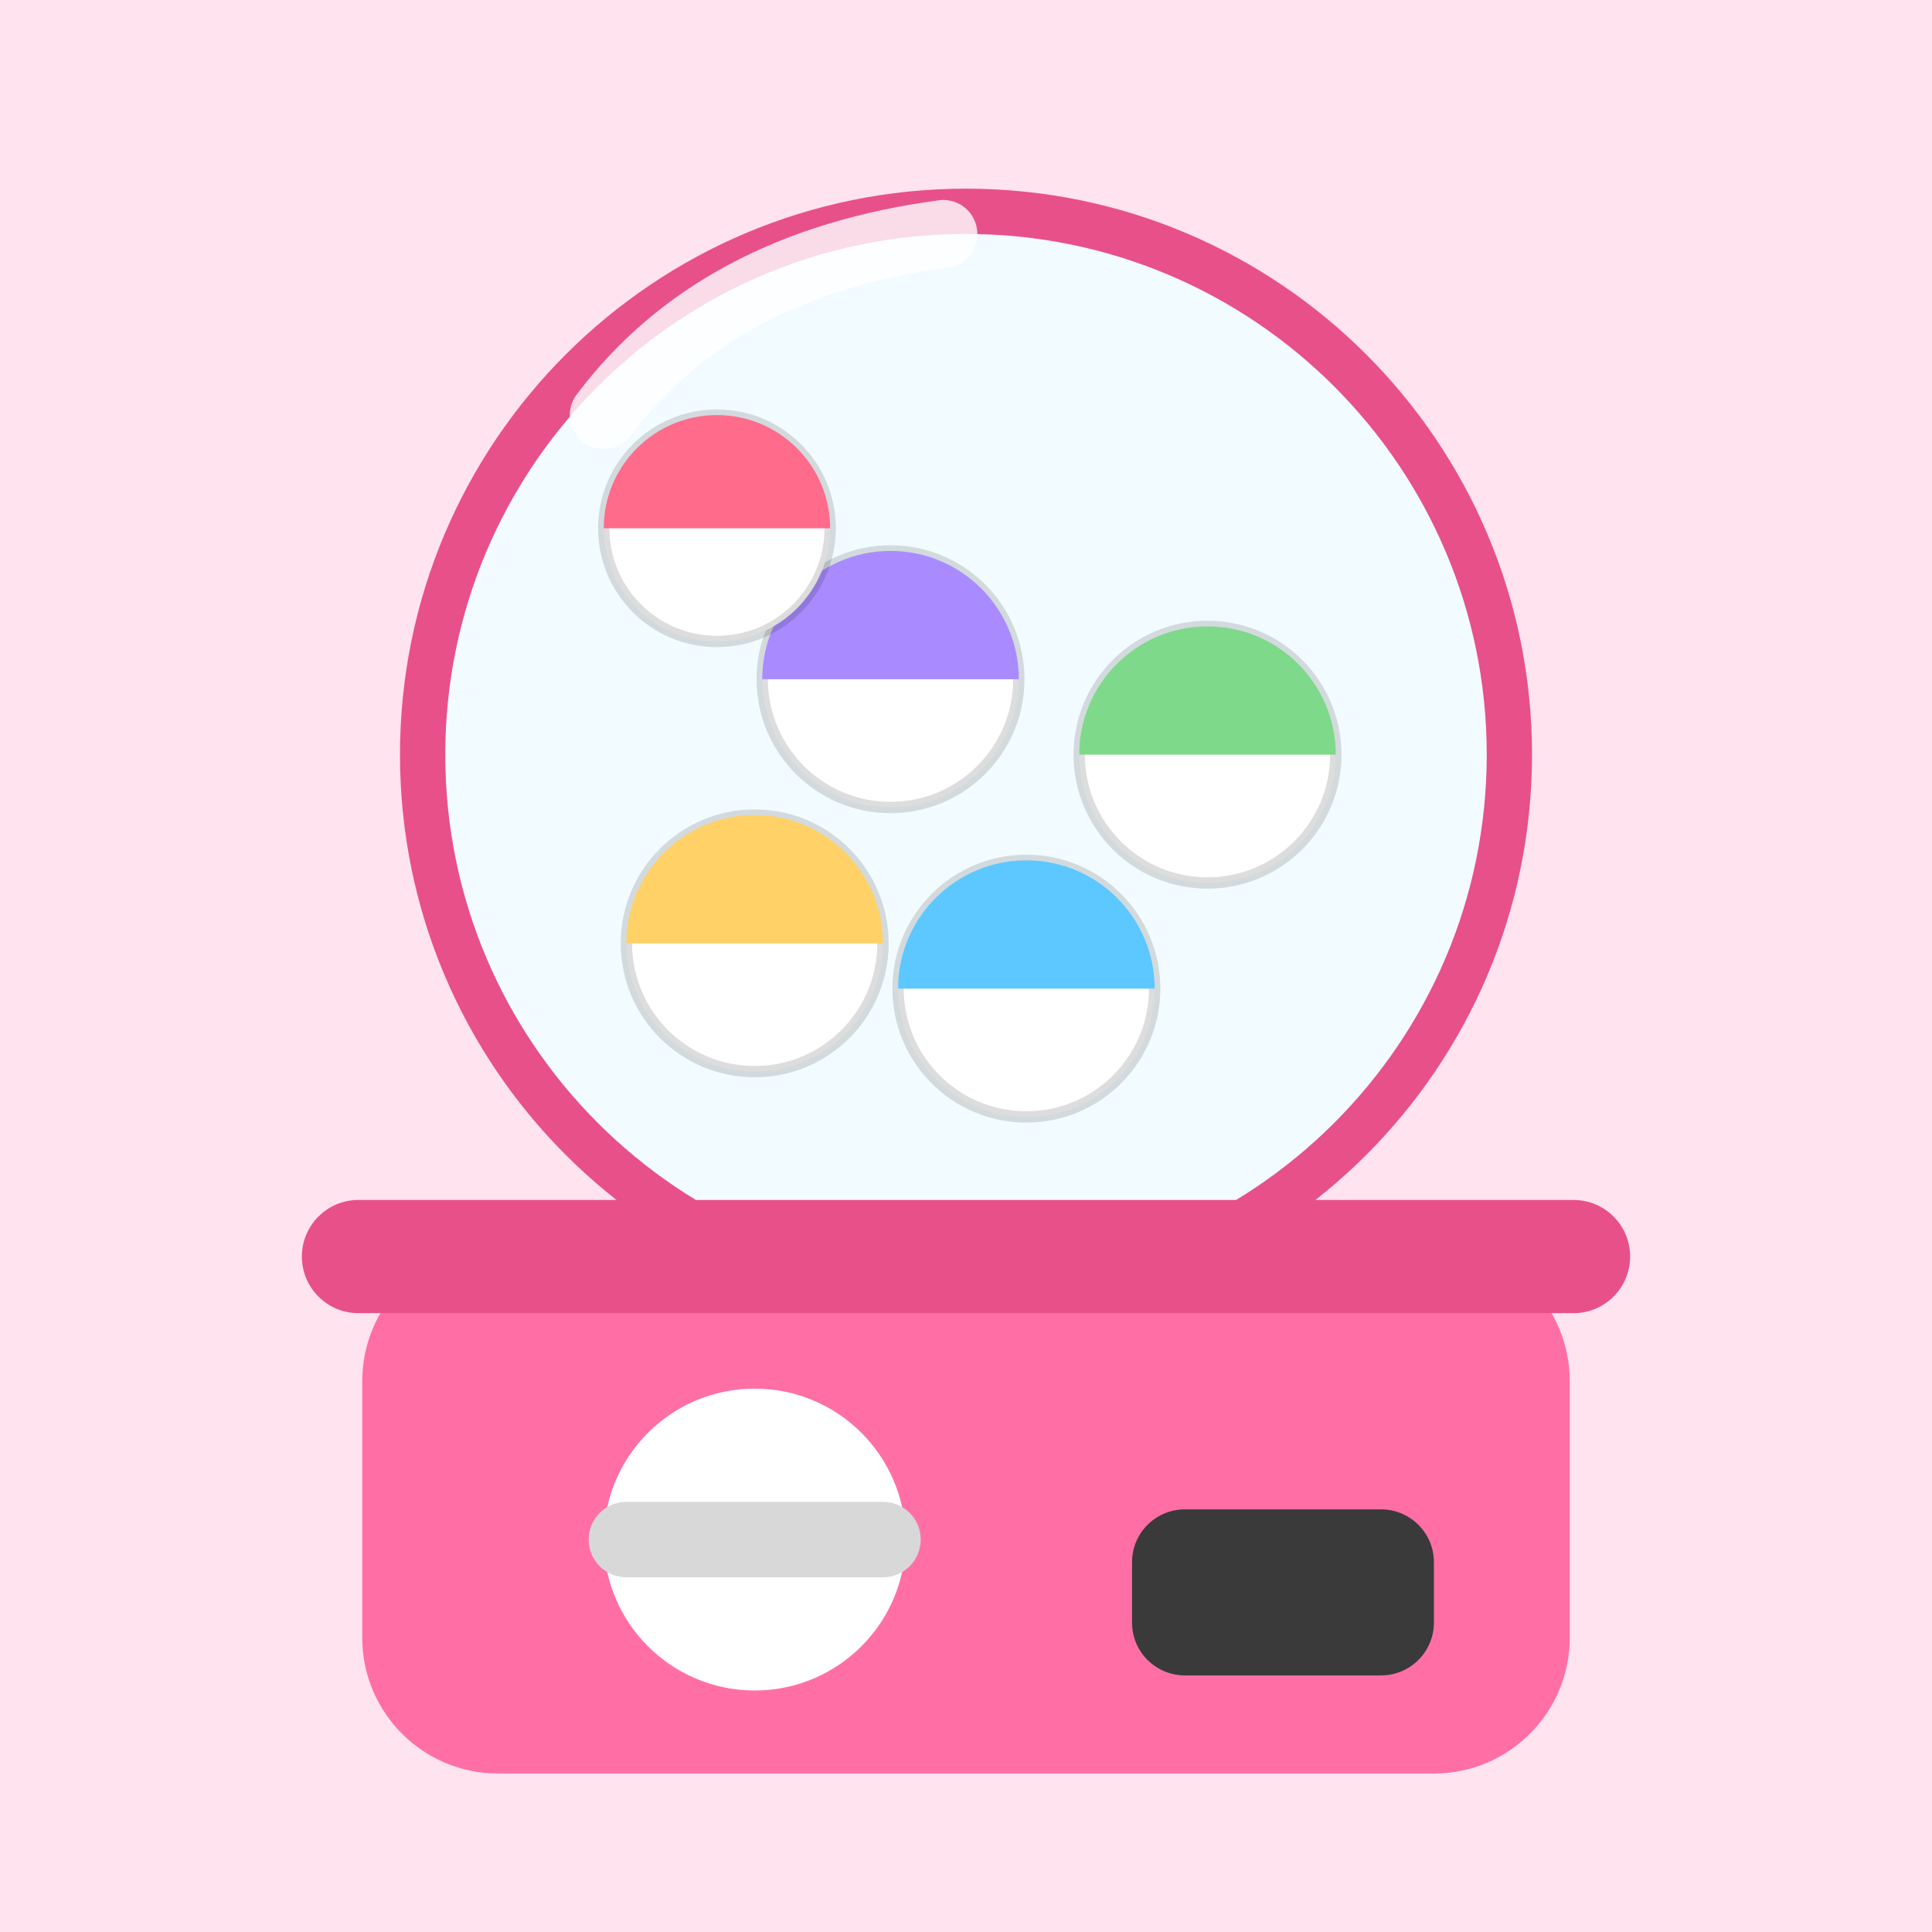
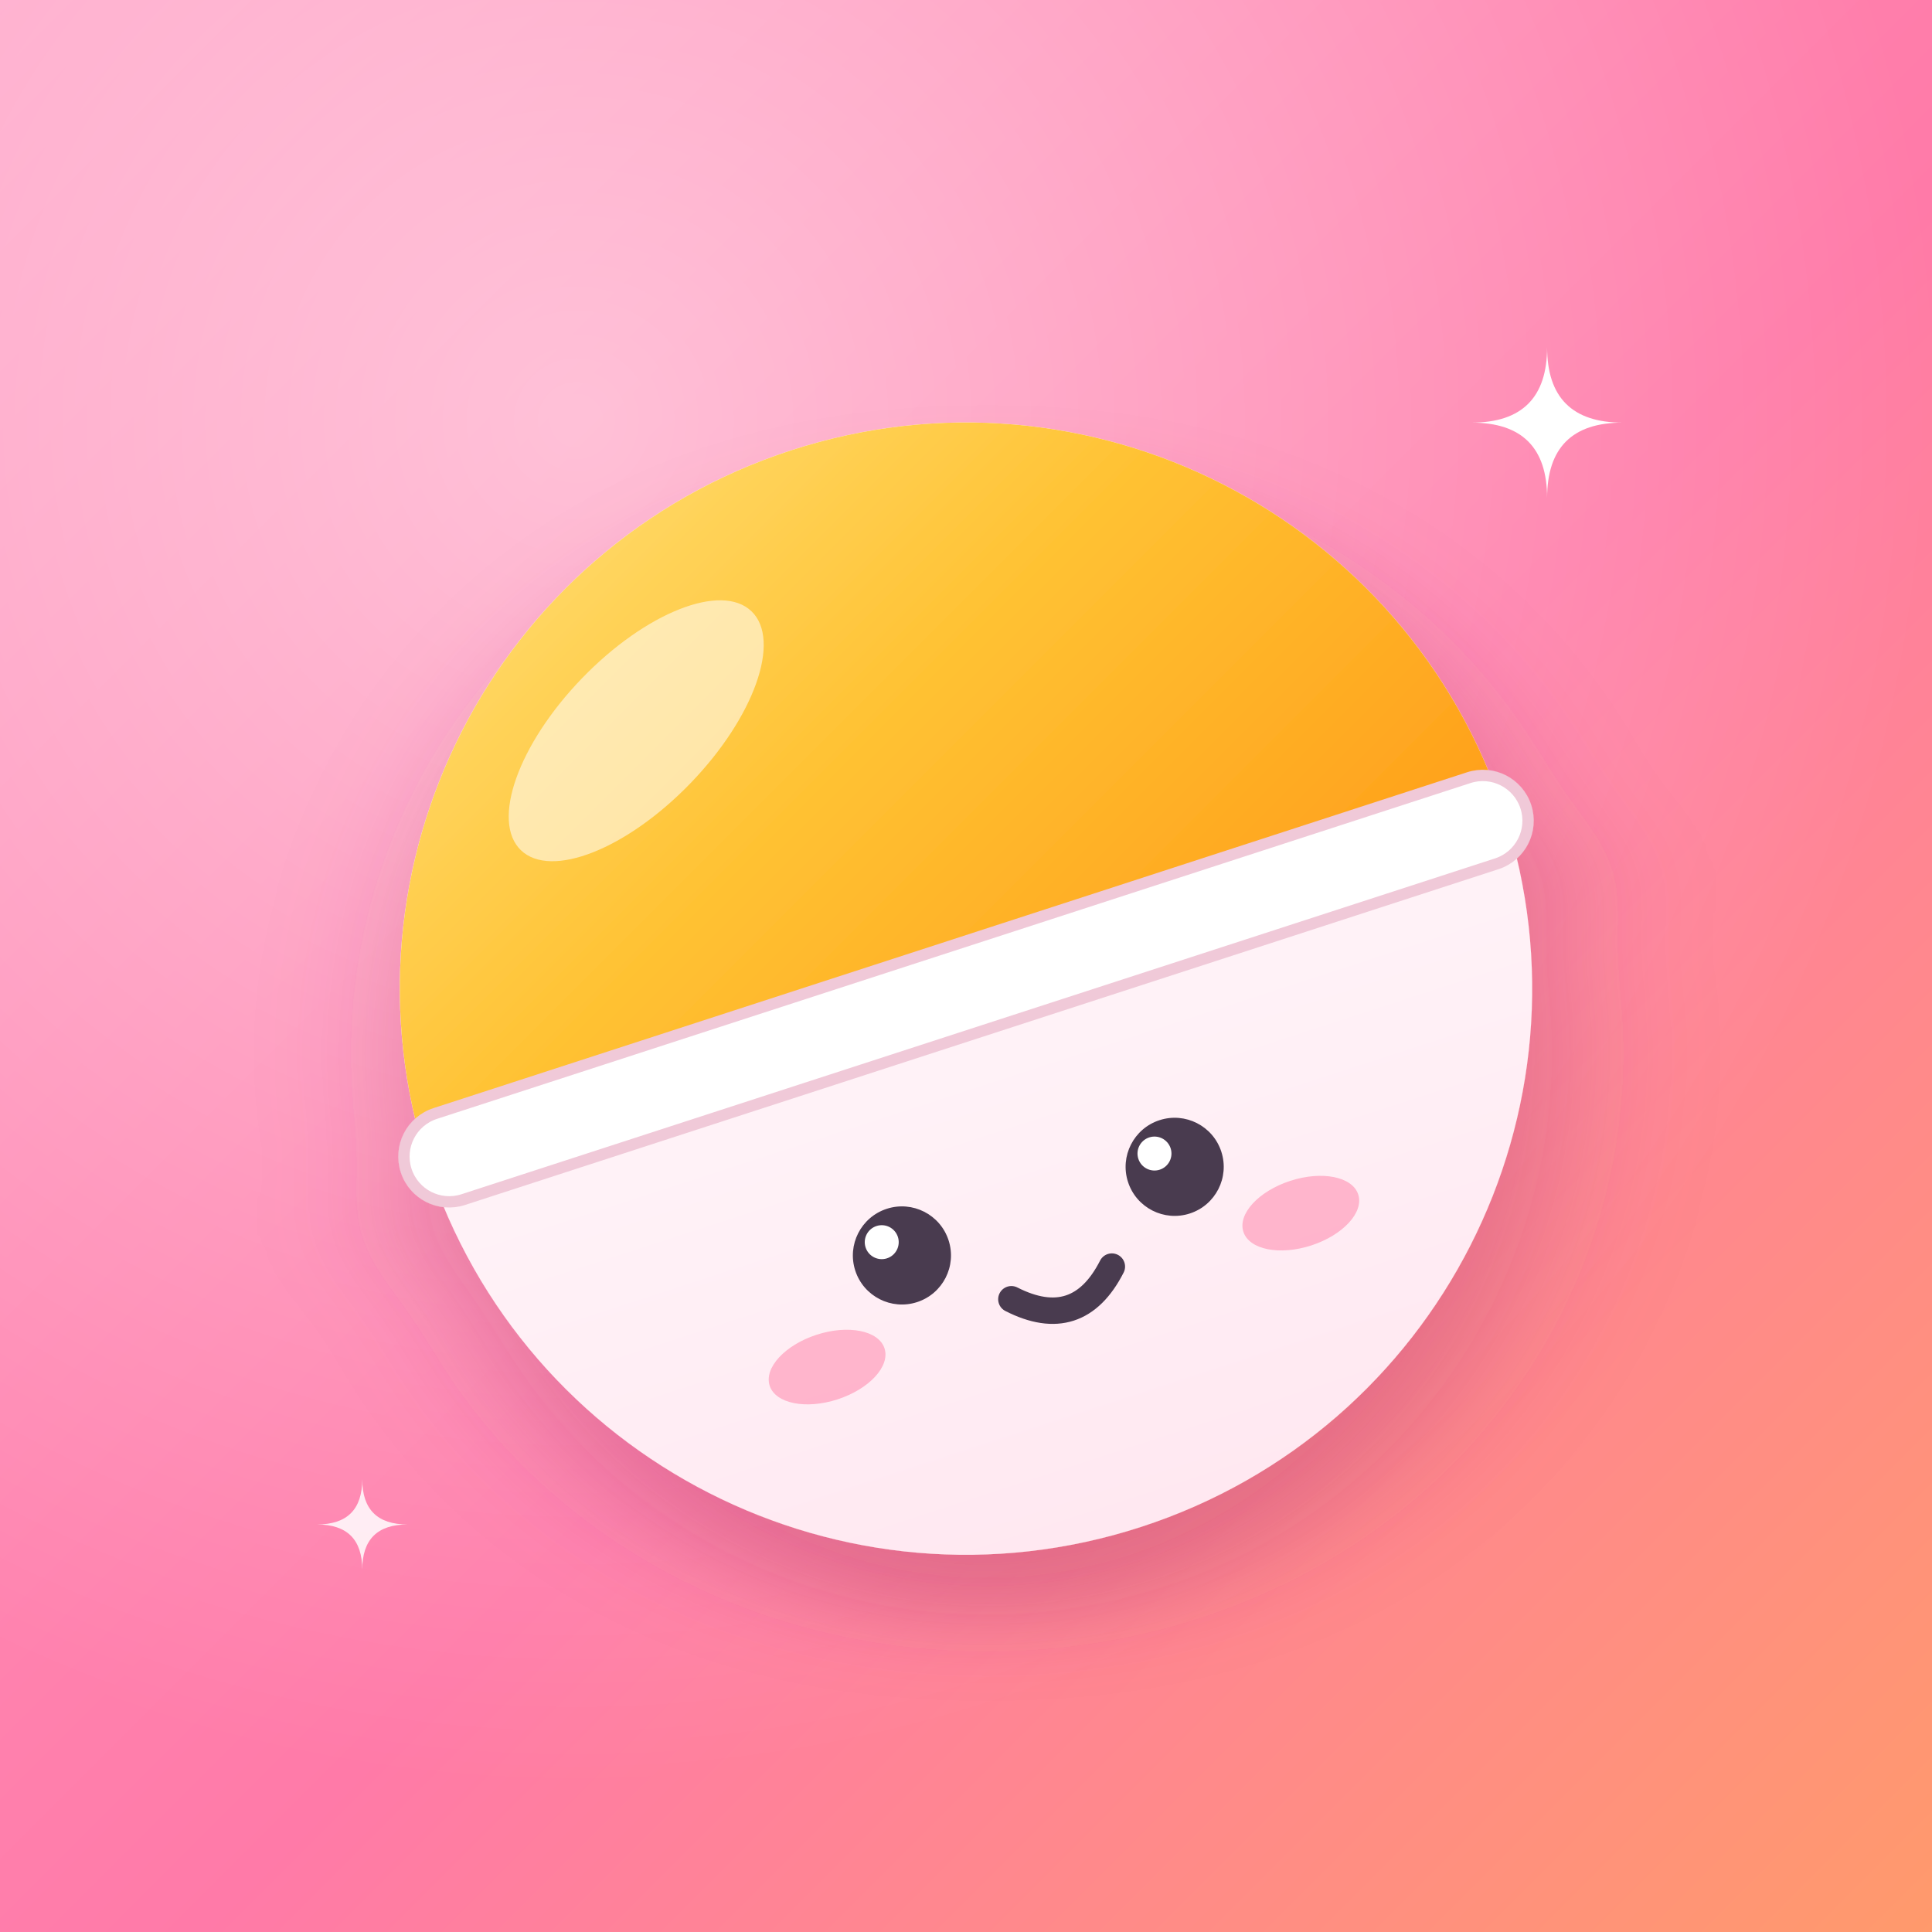
<svg xmlns="http://www.w3.org/2000/svg" viewBox="0 0 512 512">
-   <rect width="512" height="512" rx="0" fill="#ffe3ef" />
-   <circle cx="256" cy="200" r="150" fill="#e8508a" />
-   <circle cx="256" cy="200" r="138" fill="#f2fbff" />
-   <g>
-     <circle cx="200" cy="250" r="34" fill="#fff" stroke="#0002" stroke-width="3" />
-     <path d="M166 250 A34 34 0 0 1 234 250Z" fill="#ffd166" />
-     <circle cx="272" cy="262" r="34" fill="#fff" stroke="#0002" stroke-width="3" />
-     <path d="M238 262 A34 34 0 0 1 306 262Z" fill="#5cc8ff" />
-     <circle cx="320" cy="200" r="34" fill="#fff" stroke="#0002" stroke-width="3" />
-     <path d="M286 200 A34 34 0 0 1 354 200Z" fill="#7ed98a" />
-     <circle cx="236" cy="180" r="34" fill="#fff" stroke="#0002" stroke-width="3" />
-     <path d="M202 180 A34 34 0 0 1 270 180Z" fill="#a98bff" />
-     <circle cx="190" cy="140" r="30" fill="#fff" stroke="#0002" stroke-width="3" />
-     <path d="M160 140 A30 30 0 0 1 220 140Z" fill="#ff6b8b" />
+   <defs>
+     <linearGradient id="bg" x1="0" y1="0" x2="1" y2="1">
+       <stop offset="0" stop-color="#ff9ec4" />
+       <stop offset=".55" stop-color="#ff7aa8" />
+       <stop offset="1" stop-color="#ff9a6b" />
+     </linearGradient>
+     <radialGradient id="glow" cx="30%" cy="22%" r="70%">
+       <stop offset="0" stop-color="#fff" stop-opacity=".45" />
+       <stop offset="1" stop-color="#fff" stop-opacity="0" />
+     </radialGradient>
+     <linearGradient id="top" x1="0" y1="0" x2="1" y2="1">
+       <stop offset="0" stop-color="#ffe17a" />
+       <stop offset=".5" stop-color="#ffc233" />
+       <stop offset="1" stop-color="#ff9f1a" />
+     </linearGradient>
+     <linearGradient id="bot" x1="0" y1="0" x2="0" y2="1">
+       <stop offset="0" stop-color="#ffffff" />
+       <stop offset="1" stop-color="#ffe8f1" />
+     </linearGradient>
+     <filter id="sh" x="-30%" y="-30%" width="160%" height="160%">
+       <feDropShadow dx="0" dy="18" stdDeviation="16" flood-color="#b03a64" flood-opacity=".35" />
+     </filter>
+   </defs>
+   <rect width="512" height="512" fill="url(#bg)" />
+   <rect width="512" height="512" fill="url(#glow)" />
+   <g transform="translate(256 262) rotate(-18)" filter="url(#sh)">
+     <circle r="150" fill="url(#bot)" />
+     <path d="M-150 0 A150 150 0 0 1 150 0 Z" fill="url(#top)" />
+     <rect x="-156" y="-12" width="312" height="24" rx="12" fill="#fff" stroke="#f0c9d8" stroke-width="3" />
+     <ellipse cx="-62" cy="-92" rx="44" ry="20" fill="#fff" opacity=".55" transform="rotate(-28 -62 -92)" />
+     <circle cx="-38" cy="62" r="13" fill="#4a3a4f" />
+     <circle cx="38" cy="62" r="13" fill="#4a3a4f" />
+     <circle cx="-42" cy="57" r="4.5" fill="#fff" />
+     <circle cx="34" cy="57" r="4.5" fill="#fff" />
+     <ellipse cx="-66" cy="84" rx="16" ry="9" fill="#ff8fb0" opacity=".6" />
+     <ellipse cx="66" cy="84" rx="16" ry="9" fill="#ff8fb0" opacity=".6" />
+     <path d="M-14 82 Q0 96 14 82" fill="none" stroke="#4a3a4f" stroke-width="7" stroke-linecap="round" />
  </g>
-   <path d="M160 110 Q190 70 250 62" stroke="#fff" stroke-width="18" stroke-linecap="round" fill="none" opacity=".8" />
-   <rect x="96" y="330" width="320" height="140" rx="36" fill="#ff6fa5" />
-   <rect x="80" y="318" width="352" height="30" rx="15" fill="#e8508a" />
-   <circle cx="200" cy="408" r="40" fill="#fff" />
-   <rect x="156" y="398" width="88" height="20" rx="10" fill="#d8d8d8" />
-   <rect x="300" y="400" width="80" height="44" rx="14" fill="#3a3a3a" />
+   <path d="M410 92 Q410 112 430 112 Q410 112 410 132 Q410 112 390 112 Q410 112 410 92Z" fill="#fff" />
+   <path d="M96 392 Q96 404 108 404 Q96 404 96 416 Q96 404 84 404 Q96 404 96 392Z" fill="#fff" opacity=".85" />
</svg>
